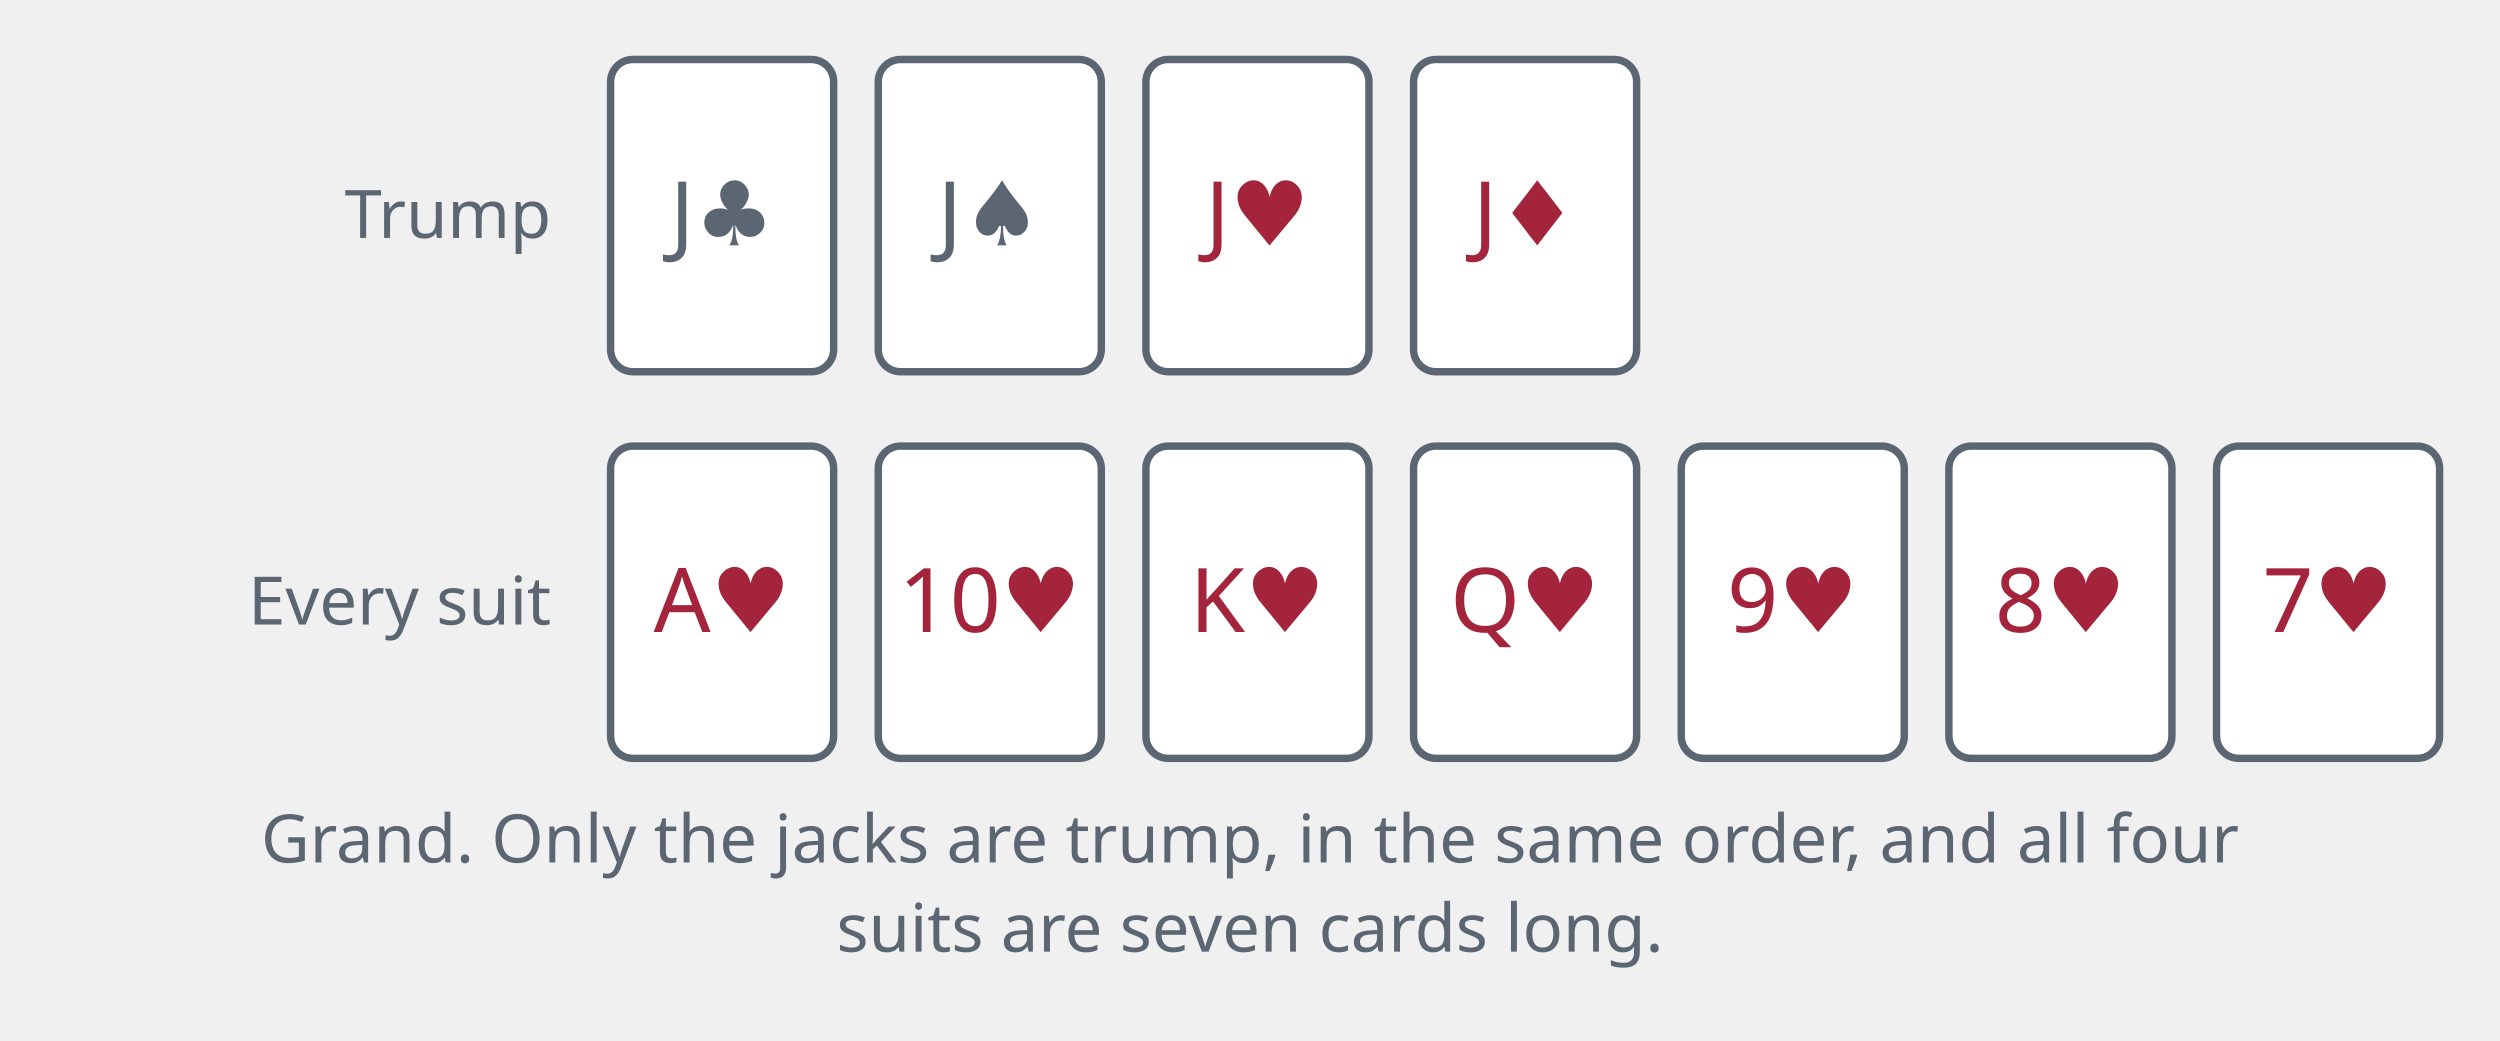
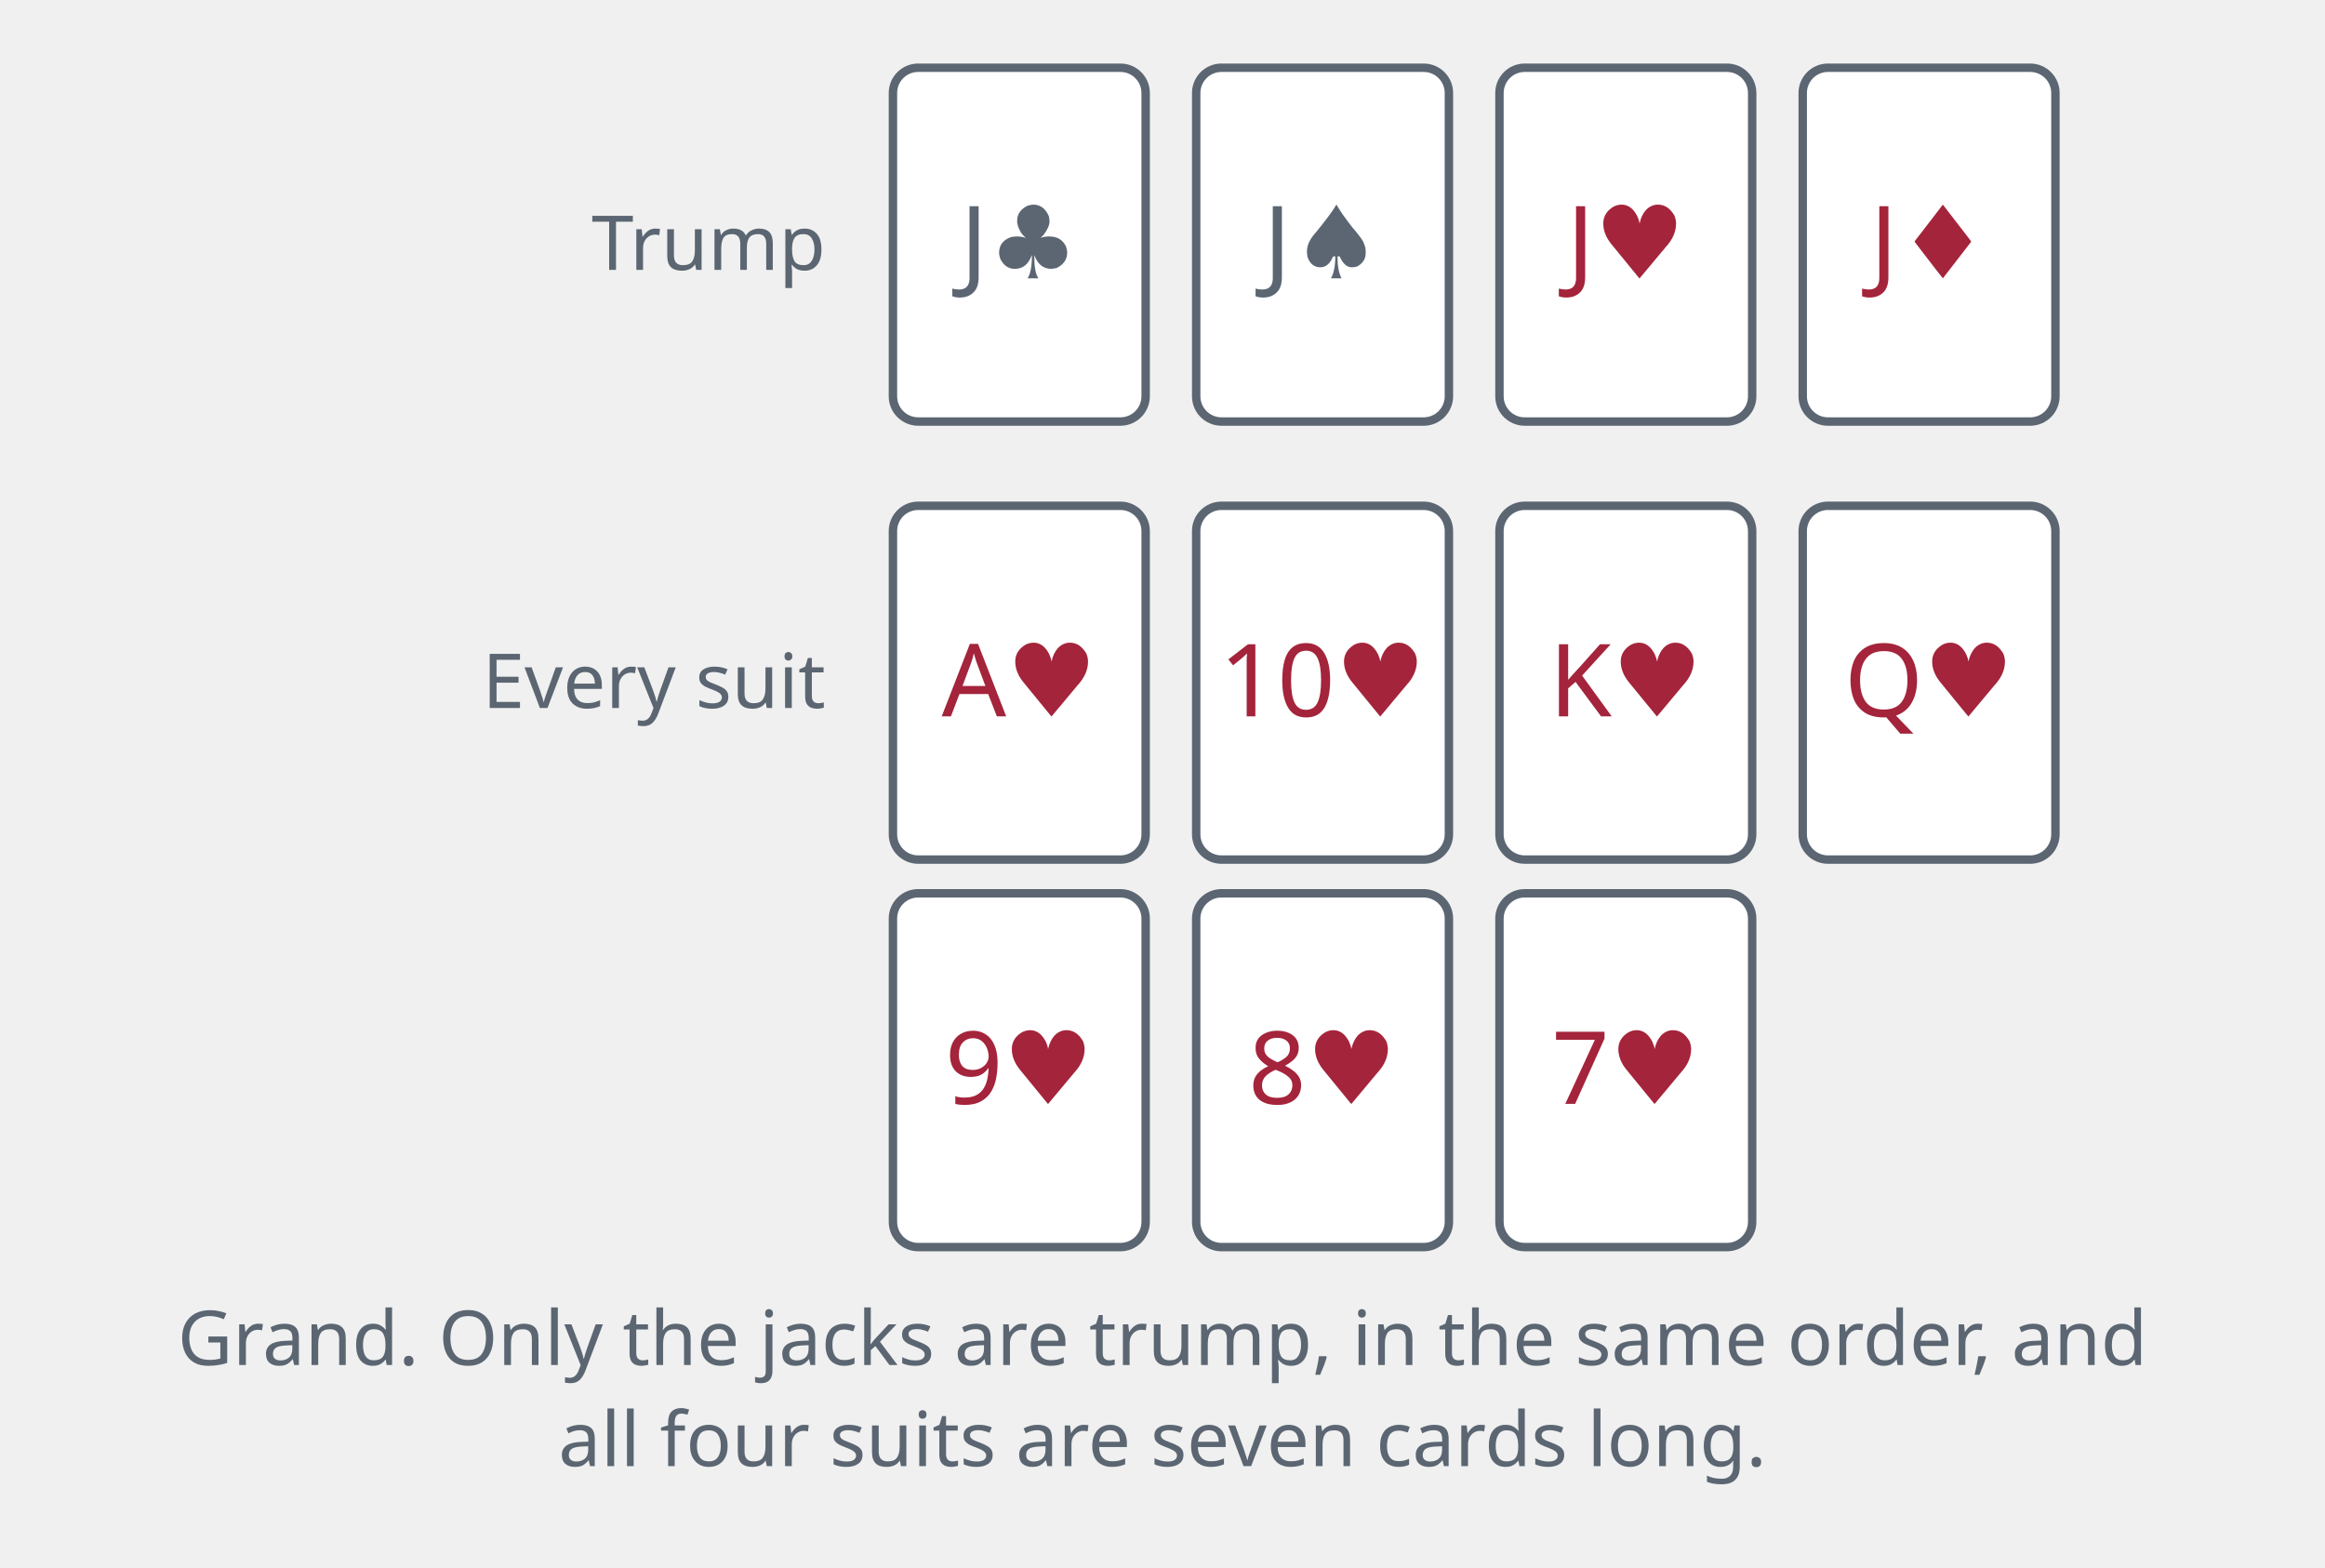
- <svg xmlns="http://www.w3.org/2000/svg" viewBox="0 0 336 140" width="538" height="224" role="img" aria-label="Skat: Grand. Only the jacks are trump, in the same order, and all four suits are seven cards long.">
-   <rect x="82.0" y="8.0" width="30" height="42" rx="3" fill="#ffffff" stroke="#5b6672" stroke-width="1" />
-   <text x="97.0" y="33.0" text-anchor="middle" font-family="system-ui, sans-serif" font-size="12" fill="#5b6672">J♣</text>
-   <rect x="118.0" y="8.0" width="30" height="42" rx="3" fill="#ffffff" stroke="#5b6672" stroke-width="1" />
-   <text x="133.0" y="33.0" text-anchor="middle" font-family="system-ui, sans-serif" font-size="12" fill="#5b6672">J♠</text>
-   <rect x="154.0" y="8.0" width="30" height="42" rx="3" fill="#ffffff" stroke="#5b6672" stroke-width="1" />
-   <text x="169.0" y="33.0" text-anchor="middle" font-family="system-ui, sans-serif" font-size="12" fill="#a4243b">J♥</text>
-   <rect x="190.0" y="8.0" width="30" height="42" rx="3" fill="#ffffff" stroke="#5b6672" stroke-width="1" />
-   <text x="205.0" y="33.0" text-anchor="middle" font-family="system-ui, sans-serif" font-size="12" fill="#a4243b">J♦</text>
-   <rect x="82.0" y="60.0" width="30" height="42" rx="3" fill="#ffffff" stroke="#5b6672" stroke-width="1" />
-   <text x="97.0" y="85.0" text-anchor="middle" font-family="system-ui, sans-serif" font-size="12" fill="#a4243b">A♥</text>
-   <rect x="118.0" y="60.0" width="30" height="42" rx="3" fill="#ffffff" stroke="#5b6672" stroke-width="1" />
-   <text x="133.0" y="85.0" text-anchor="middle" font-family="system-ui, sans-serif" font-size="12" fill="#a4243b">10♥</text>
-   <rect x="154.0" y="60.0" width="30" height="42" rx="3" fill="#ffffff" stroke="#5b6672" stroke-width="1" />
-   <text x="169.0" y="85.0" text-anchor="middle" font-family="system-ui, sans-serif" font-size="12" fill="#a4243b">K♥</text>
-   <rect x="190.0" y="60.0" width="30" height="42" rx="3" fill="#ffffff" stroke="#5b6672" stroke-width="1" />
-   <text x="205.0" y="85.0" text-anchor="middle" font-family="system-ui, sans-serif" font-size="12" fill="#a4243b">Q♥</text>
-   <rect x="226.0" y="60.0" width="30" height="42" rx="3" fill="#ffffff" stroke="#5b6672" stroke-width="1" />
-   <text x="241.0" y="85.0" text-anchor="middle" font-family="system-ui, sans-serif" font-size="12" fill="#a4243b">9♥</text>
-   <rect x="262.0" y="60.0" width="30" height="42" rx="3" fill="#ffffff" stroke="#5b6672" stroke-width="1" />
-   <text x="277.0" y="85.0" text-anchor="middle" font-family="system-ui, sans-serif" font-size="12" fill="#a4243b">8♥</text>
-   <rect x="298.0" y="60.0" width="30" height="42" rx="3" fill="#ffffff" stroke="#5b6672" stroke-width="1" />
-   <text x="313.0" y="85.0" text-anchor="middle" font-family="system-ui, sans-serif" font-size="12" fill="#a4243b">7♥</text>
-   <text x="74.0" y="32.0" text-anchor="end" font-family="system-ui, sans-serif" font-size="9" fill="#5b6672">Trump</text>
-   <text x="74.0" y="84.0" text-anchor="end" font-family="system-ui, sans-serif" font-size="9" fill="#5b6672">Every suit</text>
-   <text x="168.0" y="116.0" text-anchor="middle" font-family="system-ui, sans-serif" font-size="9" fill="#5b6672">Grand. Only the jacks are trump, in the same order, and all four</text>
-   <text x="168.0" y="128.0" text-anchor="middle" font-family="system-ui, sans-serif" font-size="9" fill="#5b6672">suits are seven cards long.</text>
+ <svg xmlns="http://www.w3.org/2000/svg" viewBox="0 0 276 186" width="442" height="298" role="img" aria-label="Skat: Grand. Only the jacks are trump, in the same order, and all four suits are seven cards long.">
+   <rect x="106.0" y="8.0" width="30" height="42" rx="3" fill="#ffffff" stroke="#5b6672" stroke-width="1" />
+   <text x="121.0" y="33.0" text-anchor="middle" font-family="system-ui, sans-serif" font-size="12" fill="#5b6672">J♣</text>
+   <rect x="142.0" y="8.0" width="30" height="42" rx="3" fill="#ffffff" stroke="#5b6672" stroke-width="1" />
+   <text x="157.0" y="33.0" text-anchor="middle" font-family="system-ui, sans-serif" font-size="12" fill="#5b6672">J♠</text>
+   <rect x="178.0" y="8.0" width="30" height="42" rx="3" fill="#ffffff" stroke="#5b6672" stroke-width="1" />
+   <text x="193.0" y="33.0" text-anchor="middle" font-family="system-ui, sans-serif" font-size="12" fill="#a4243b">J♥</text>
+   <rect x="214.0" y="8.0" width="30" height="42" rx="3" fill="#ffffff" stroke="#5b6672" stroke-width="1" />
+   <text x="229.0" y="33.0" text-anchor="middle" font-family="system-ui, sans-serif" font-size="12" fill="#a4243b">J♦</text>
+   <rect x="106.0" y="60.0" width="30" height="42" rx="3" fill="#ffffff" stroke="#5b6672" stroke-width="1" />
+   <text x="121.0" y="85.0" text-anchor="middle" font-family="system-ui, sans-serif" font-size="12" fill="#a4243b">A♥</text>
+   <rect x="142.0" y="60.0" width="30" height="42" rx="3" fill="#ffffff" stroke="#5b6672" stroke-width="1" />
+   <text x="157.0" y="85.0" text-anchor="middle" font-family="system-ui, sans-serif" font-size="12" fill="#a4243b">10♥</text>
+   <rect x="178.0" y="60.0" width="30" height="42" rx="3" fill="#ffffff" stroke="#5b6672" stroke-width="1" />
+   <text x="193.0" y="85.0" text-anchor="middle" font-family="system-ui, sans-serif" font-size="12" fill="#a4243b">K♥</text>
+   <rect x="214.0" y="60.0" width="30" height="42" rx="3" fill="#ffffff" stroke="#5b6672" stroke-width="1" />
+   <text x="229.0" y="85.0" text-anchor="middle" font-family="system-ui, sans-serif" font-size="12" fill="#a4243b">Q♥</text>
+   <rect x="106.0" y="106.0" width="30" height="42" rx="3" fill="#ffffff" stroke="#5b6672" stroke-width="1" />
+   <text x="121.0" y="131.0" text-anchor="middle" font-family="system-ui, sans-serif" font-size="12" fill="#a4243b">9♥</text>
+   <rect x="142.0" y="106.0" width="30" height="42" rx="3" fill="#ffffff" stroke="#5b6672" stroke-width="1" />
+   <text x="157.0" y="131.0" text-anchor="middle" font-family="system-ui, sans-serif" font-size="12" fill="#a4243b">8♥</text>
+   <rect x="178.0" y="106.0" width="30" height="42" rx="3" fill="#ffffff" stroke="#5b6672" stroke-width="1" />
+   <text x="193.0" y="131.0" text-anchor="middle" font-family="system-ui, sans-serif" font-size="12" fill="#a4243b">7♥</text>
+   <text x="98.0" y="32.0" text-anchor="end" font-family="system-ui, sans-serif" font-size="9" fill="#5b6672">Trump</text>
+   <text x="98.0" y="84.0" text-anchor="end" font-family="system-ui, sans-serif" font-size="9" fill="#5b6672">Every suit</text>
+   <text x="138.0" y="162.0" text-anchor="middle" font-family="system-ui, sans-serif" font-size="9" fill="#5b6672">Grand. Only the jacks are trump, in the same order, and</text>
+   <text x="138.0" y="174.0" text-anchor="middle" font-family="system-ui, sans-serif" font-size="9" fill="#5b6672">all four suits are seven cards long.</text>
</svg>
